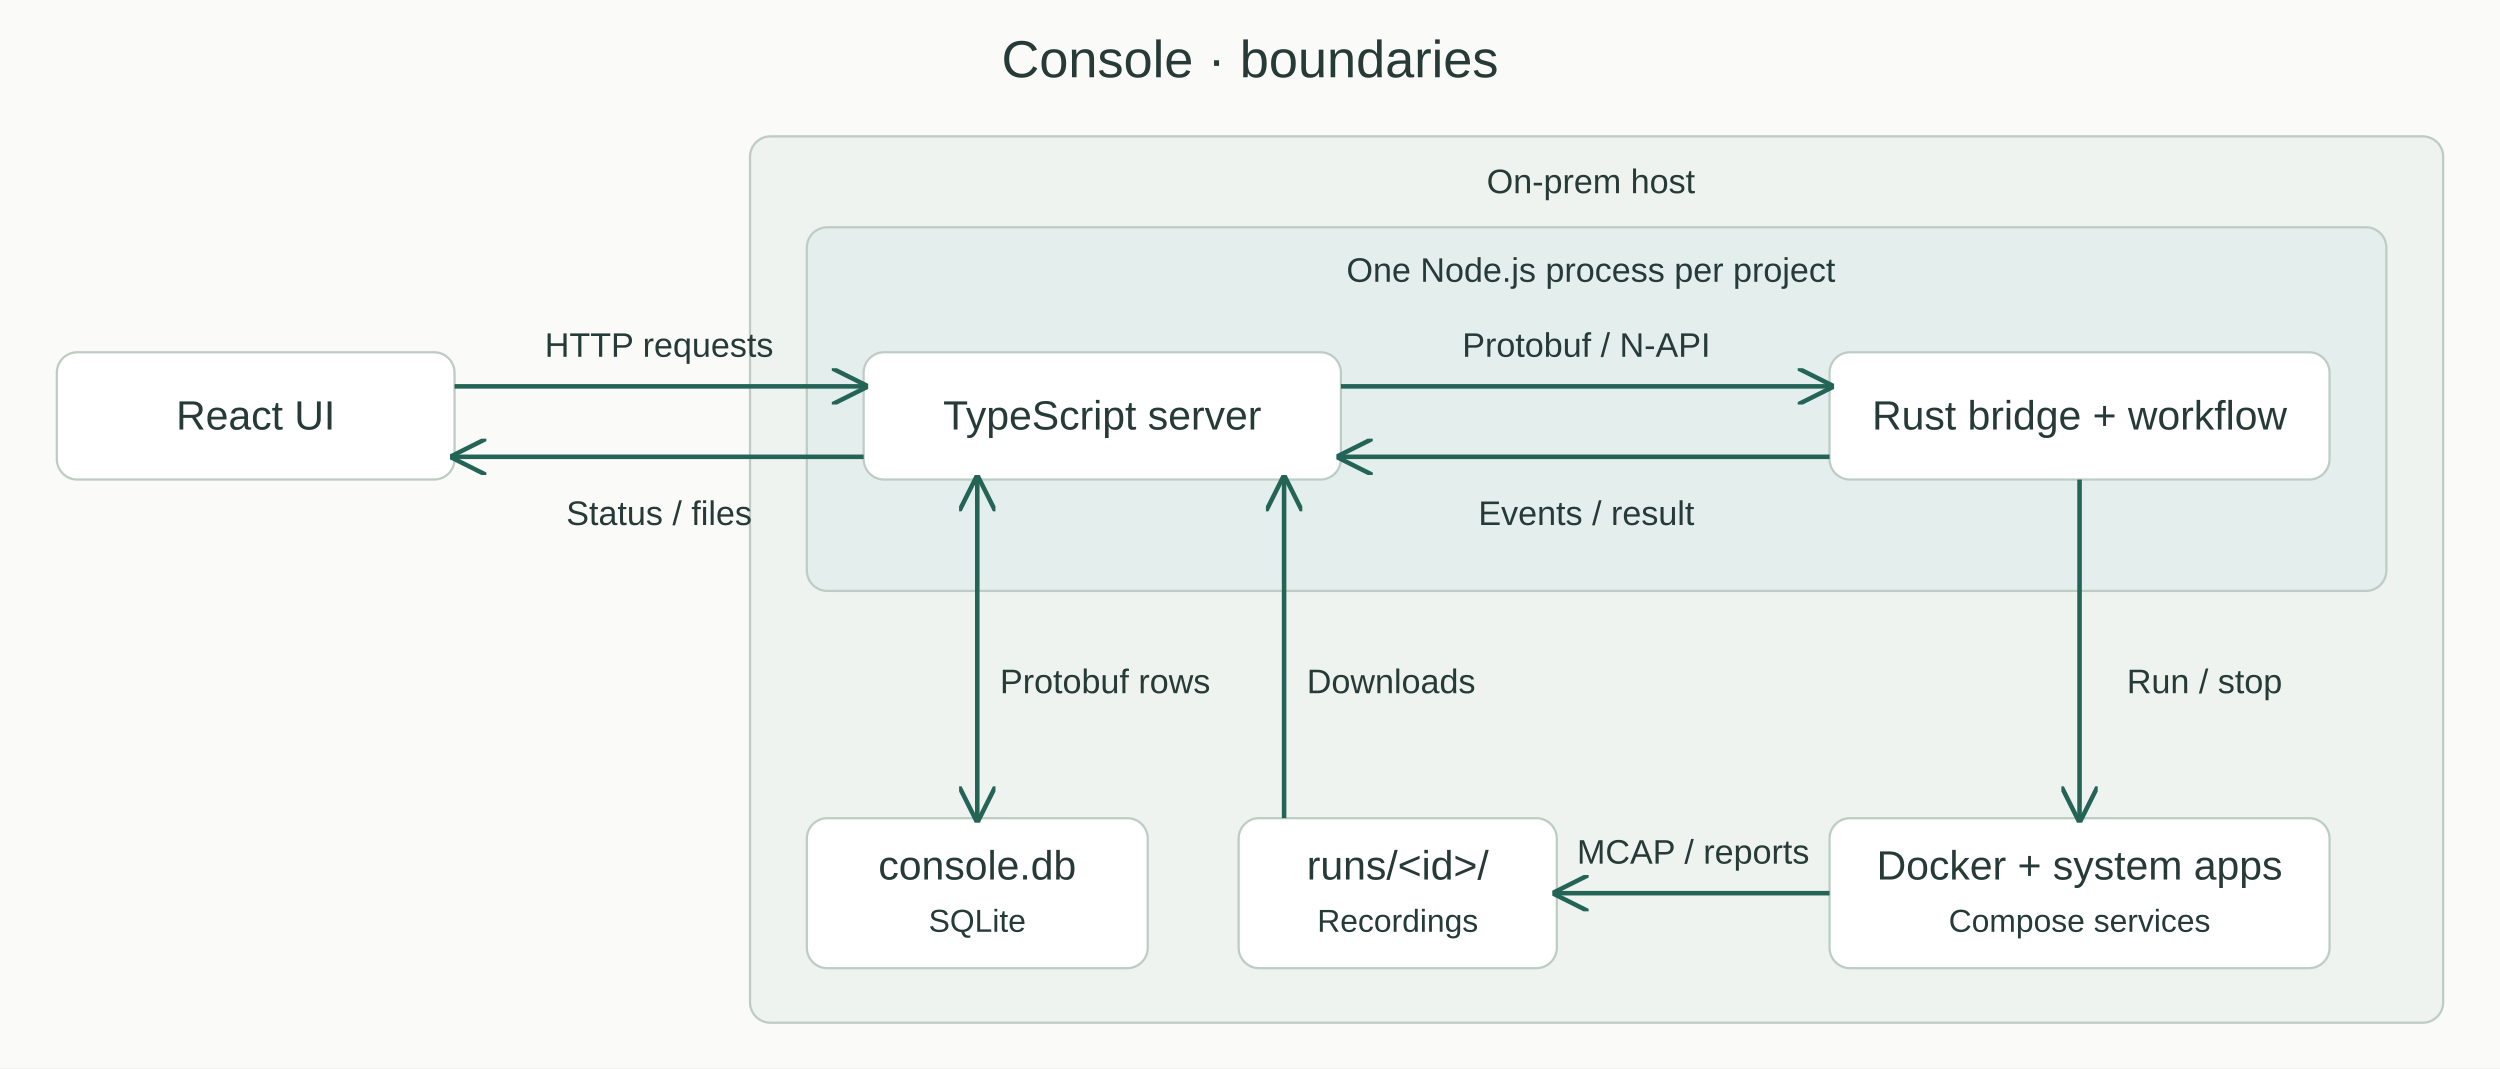
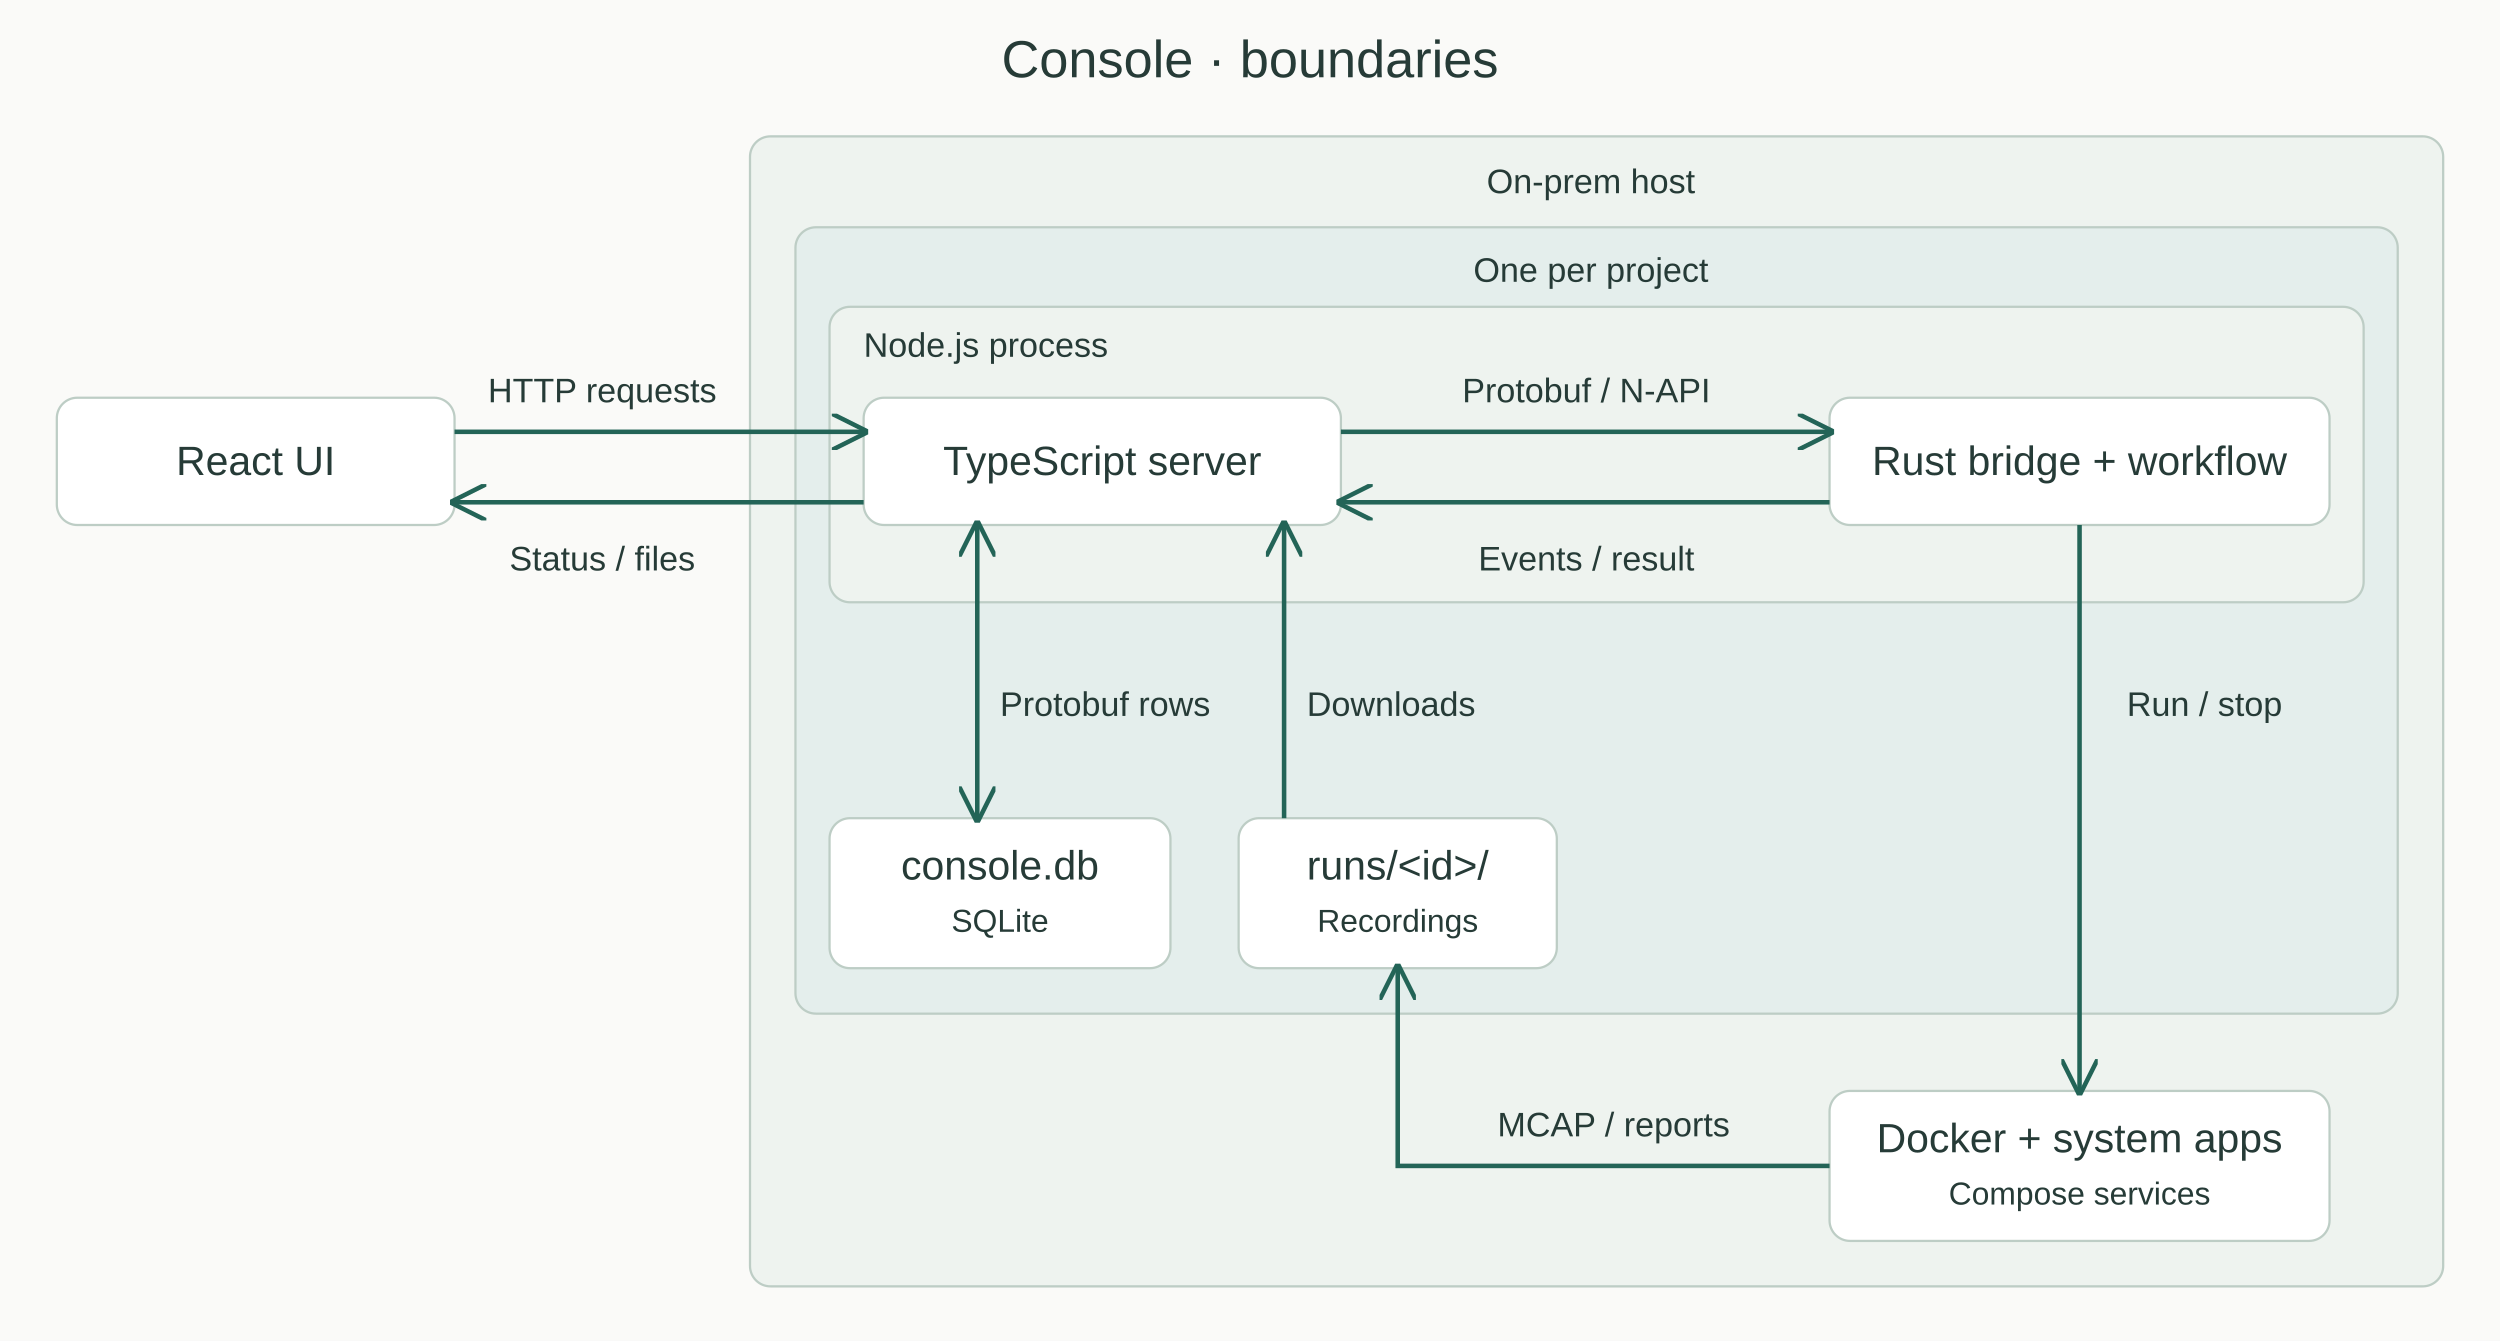
- <svg xmlns="http://www.w3.org/2000/svg" width="1100" height="470" viewBox="0 0 1100 470" role="img">
+ <svg xmlns="http://www.w3.org/2000/svg" width="1100" height="590" viewBox="0 0 1100 590" role="img">
  <defs>
    <marker id="a" markerWidth="8" markerHeight="8" refX="7" refY="4" orient="auto-start-reverse">
      <path d="M0 0L8 4L0 8" fill="none" stroke="#236457" />
    </marker>
  </defs>
  <rect width="100%" height="100%" fill="#fafaf8" />
  <text x="550.0" y="34" text-anchor="middle" font-family="Arial,sans-serif" font-size="23" fill="#263b37">Console · boundaries</text>
-   <rect x="330" y="60" width="745" height="390" rx="9" fill="#eef3ef" stroke="#bdcdc5" />
+   <rect x="330" y="60" width="745" height="506" rx="9" fill="#eef3ef" stroke="#bdcdc5" />
  <text x="700" y="85" text-anchor="middle" font-family="Arial,sans-serif" font-size="15" fill="#263b37">On-prem host</text>
-   <rect x="355" y="100" width="695" height="160" rx="9" fill="#e4eeec" stroke="#bdcdc5" />
-   <text x="700" y="124" text-anchor="middle" font-family="Arial,sans-serif" font-size="15" fill="#263b37">One Node.js process per project</text>
-   <rect x="25" y="155" width="175" height="56" rx="9" fill="#fff" stroke="#bdcdc5" />
-   <text x="112.5" y="189" text-anchor="middle" font-family="Arial,sans-serif" font-size="18" fill="#263b37">React UI</text>
-   <rect x="380" y="155" width="210" height="56" rx="9" fill="#fff" stroke="#bdcdc5" />
-   <text x="485.0" y="189" text-anchor="middle" font-family="Arial,sans-serif" font-size="18" fill="#263b37">TypeScript server</text>
-   <rect x="805" y="155" width="220" height="56" rx="9" fill="#fff" stroke="#bdcdc5" />
-   <text x="915.0" y="189" text-anchor="middle" font-family="Arial,sans-serif" font-size="18" fill="#263b37">Rust bridge + workflow</text>
-   <path d="M200 170H380" fill="none" stroke="#236457" stroke-width="2" marker-end="url(#a)" />
-   <text x="290" y="157" text-anchor="middle" font-family="Arial,sans-serif" font-size="15" fill="#263b37">HTTP requests</text>
-   <path d="M380 201H200" fill="none" stroke="#236457" stroke-width="2" marker-end="url(#a)" />
-   <text x="290" y="231" text-anchor="middle" font-family="Arial,sans-serif" font-size="15" fill="#263b37">Status / files</text>
-   <path d="M590 170H805" fill="none" stroke="#236457" stroke-width="2" marker-end="url(#a)" />
-   <text x="698" y="157" text-anchor="middle" font-family="Arial,sans-serif" font-size="15" fill="#263b37">Protobuf / N-API</text>
-   <path d="M805 201H590" fill="none" stroke="#236457" stroke-width="2" marker-end="url(#a)" />
-   <text x="698" y="231" text-anchor="middle" font-family="Arial,sans-serif" font-size="15" fill="#263b37">Events / result</text>
-   <rect x="355" y="360" width="150" height="66" rx="9" fill="#fff" stroke="#bdcdc5" />
-   <text x="430.0" y="387" text-anchor="middle" font-family="Arial,sans-serif" font-size="18" fill="#263b37">console.db</text>
-   <text x="430.0" y="410" text-anchor="middle" font-family="Arial,sans-serif" font-size="14" fill="#263b37">SQLite</text>
+   <rect x="350" y="100" width="705" height="346" rx="9" fill="#e4eeec" stroke="#bdcdc5" />
+   <text x="700" y="124" text-anchor="middle" font-family="Arial,sans-serif" font-size="15" fill="#263b37">One per project</text>
+   <rect x="365" y="135" width="675" height="130" rx="9" fill="#eef3ef" stroke="#bdcdc5" />
+   <text x="380" y="157" text-anchor="start" font-family="Arial,sans-serif" font-size="15" fill="#263b37">Node.js process</text>
+   <rect x="25" y="175" width="175" height="56" rx="9" fill="#fff" stroke="#bdcdc5" />
+   <text x="112.5" y="209" text-anchor="middle" font-family="Arial,sans-serif" font-size="18" fill="#263b37">React UI</text>
+   <rect x="380" y="175" width="210" height="56" rx="9" fill="#fff" stroke="#bdcdc5" />
+   <text x="485.0" y="209" text-anchor="middle" font-family="Arial,sans-serif" font-size="18" fill="#263b37">TypeScript server</text>
+   <rect x="805" y="175" width="220" height="56" rx="9" fill="#fff" stroke="#bdcdc5" />
+   <text x="915.0" y="209" text-anchor="middle" font-family="Arial,sans-serif" font-size="18" fill="#263b37">Rust bridge + workflow</text>
+   <path d="M200 190H380" fill="none" stroke="#236457" stroke-width="2" marker-end="url(#a)" />
+   <text x="265" y="177" text-anchor="middle" font-family="Arial,sans-serif" font-size="15" fill="#263b37">HTTP requests</text>
+   <path d="M380 221H200" fill="none" stroke="#236457" stroke-width="2" marker-end="url(#a)" />
+   <text x="265" y="251" text-anchor="middle" font-family="Arial,sans-serif" font-size="15" fill="#263b37">Status / files</text>
+   <path d="M590 190H805" fill="none" stroke="#236457" stroke-width="2" marker-end="url(#a)" />
+   <text x="698" y="177" text-anchor="middle" font-family="Arial,sans-serif" font-size="15" fill="#263b37">Protobuf / N-API</text>
+   <path d="M805 221H590" fill="none" stroke="#236457" stroke-width="2" marker-end="url(#a)" />
+   <text x="698" y="251" text-anchor="middle" font-family="Arial,sans-serif" font-size="15" fill="#263b37">Events / result</text>
+   <rect x="365" y="360" width="150" height="66" rx="9" fill="#fff" stroke="#bdcdc5" />
+   <text x="440.0" y="387" text-anchor="middle" font-family="Arial,sans-serif" font-size="18" fill="#263b37">console.db</text>
+   <text x="440.0" y="410" text-anchor="middle" font-family="Arial,sans-serif" font-size="14" fill="#263b37">SQLite</text>
  <rect x="545" y="360" width="140" height="66" rx="9" fill="#fff" stroke="#bdcdc5" />
  <text x="615.0" y="387" text-anchor="middle" font-family="Arial,sans-serif" font-size="18" fill="#263b37">runs/&lt;id&gt;/</text>
  <text x="615.0" y="410" text-anchor="middle" font-family="Arial,sans-serif" font-size="14" fill="#263b37">Recordings</text>
-   <rect x="805" y="360" width="220" height="66" rx="9" fill="#fff" stroke="#bdcdc5" />
-   <text x="915.0" y="387" text-anchor="middle" font-family="Arial,sans-serif" font-size="18" fill="#263b37">Docker + system apps</text>
-   <text x="915.0" y="410" text-anchor="middle" font-family="Arial,sans-serif" font-size="14" fill="#263b37">Compose services</text>
-   <path d="M430 211V360" fill="none" stroke="#236457" stroke-width="2" marker-end="url(#a)" marker-start="url(#a)" />
-   <text x="440" y="305" text-anchor="start" font-family="Arial,sans-serif" font-size="15" fill="#263b37">Protobuf rows</text>
-   <path d="M565 360V211" fill="none" stroke="#236457" stroke-width="2" marker-end="url(#a)" />
-   <text x="575" y="305" text-anchor="start" font-family="Arial,sans-serif" font-size="15" fill="#263b37">Downloads</text>
-   <path d="M915 211V360" fill="none" stroke="#236457" stroke-width="2" marker-end="url(#a)" />
-   <text x="970" y="305" text-anchor="middle" font-family="Arial,sans-serif" font-size="15" fill="#263b37">Run / stop</text>
-   <path d="M805 393H685" fill="none" stroke="#236457" stroke-width="2" marker-end="url(#a)" />
-   <text x="745" y="380" text-anchor="middle" font-family="Arial,sans-serif" font-size="15" fill="#263b37">MCAP / reports</text>
+   <rect x="805" y="480" width="220" height="66" rx="9" fill="#fff" stroke="#bdcdc5" />
+   <text x="915.0" y="507" text-anchor="middle" font-family="Arial,sans-serif" font-size="18" fill="#263b37">Docker + system apps</text>
+   <text x="915.0" y="530" text-anchor="middle" font-family="Arial,sans-serif" font-size="14" fill="#263b37">Compose services</text>
+   <path d="M430 231V360" fill="none" stroke="#236457" stroke-width="2" marker-end="url(#a)" marker-start="url(#a)" />
+   <text x="440" y="315" text-anchor="start" font-family="Arial,sans-serif" font-size="15" fill="#263b37">Protobuf rows</text>
+   <path d="M565 360V231" fill="none" stroke="#236457" stroke-width="2" marker-end="url(#a)" />
+   <text x="575" y="315" text-anchor="start" font-family="Arial,sans-serif" font-size="15" fill="#263b37">Downloads</text>
+   <path d="M915 231V480" fill="none" stroke="#236457" stroke-width="2" marker-end="url(#a)" />
+   <text x="970" y="315" text-anchor="middle" font-family="Arial,sans-serif" font-size="15" fill="#263b37">Run / stop</text>
+   <path d="M805 513H615V426" fill="none" stroke="#236457" stroke-width="2" marker-end="url(#a)" />
+   <text x="710" y="500" text-anchor="middle" font-family="Arial,sans-serif" font-size="15" fill="#263b37">MCAP / reports</text>
</svg>
